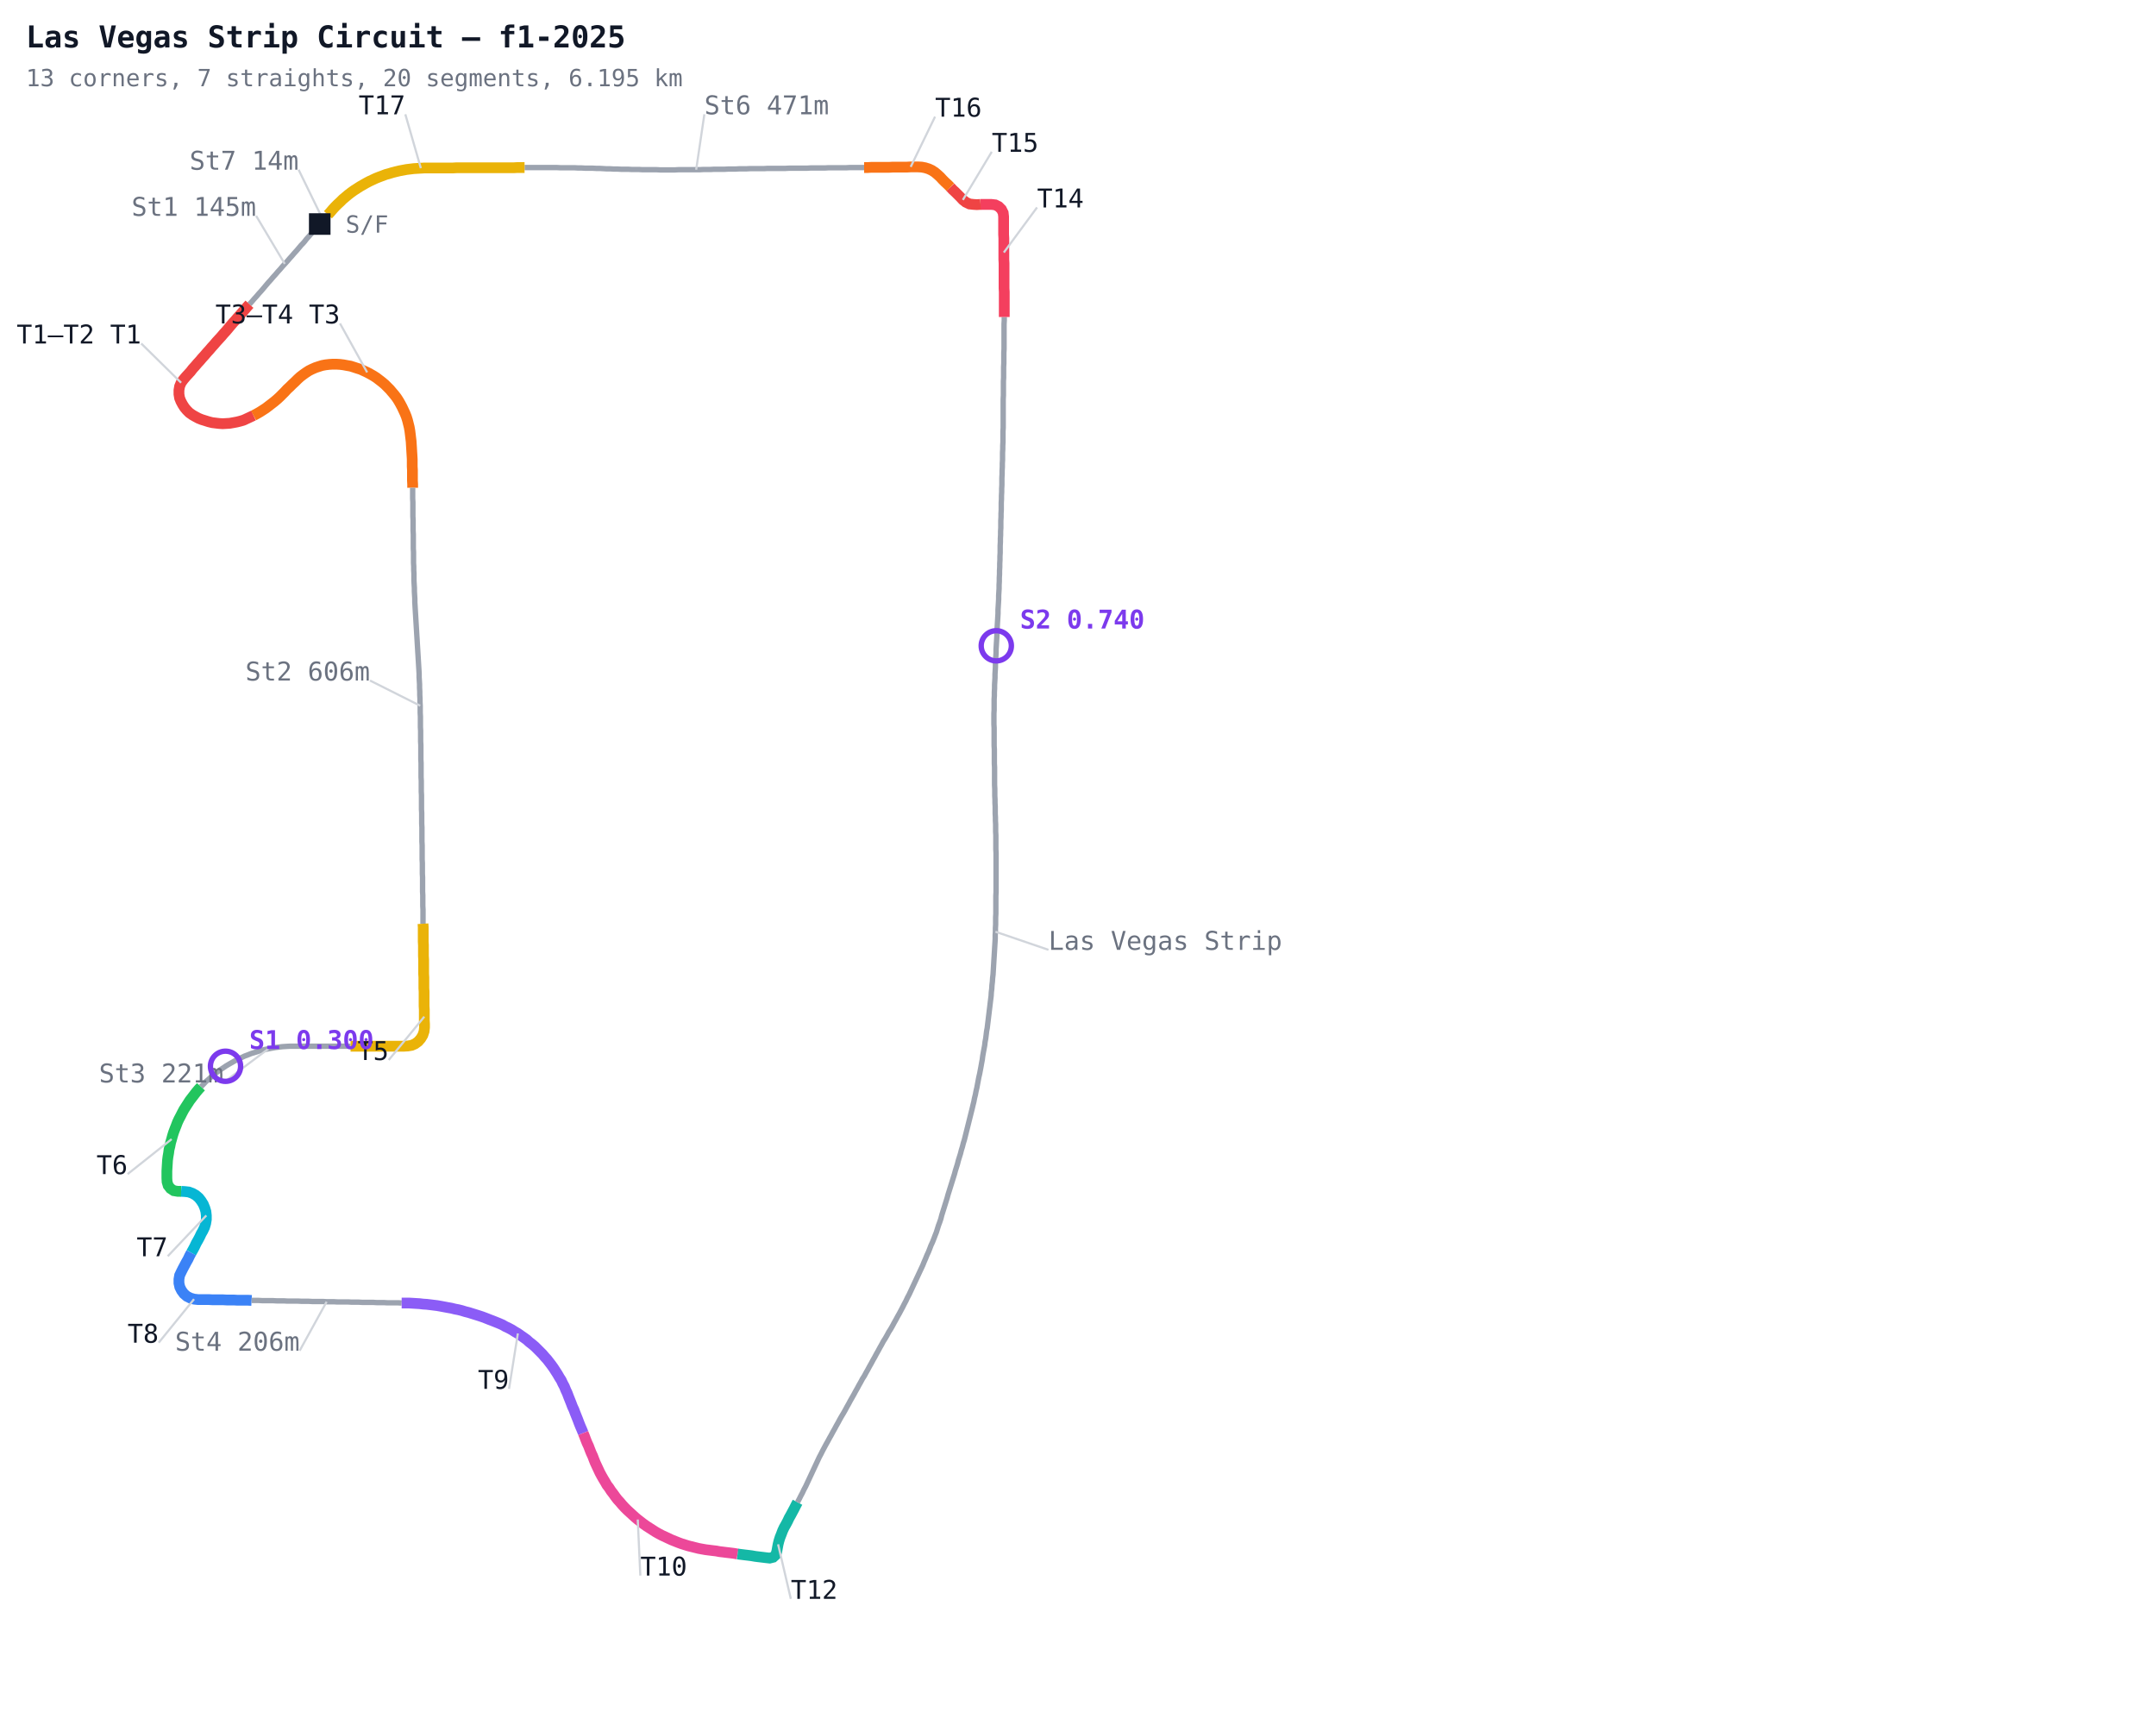
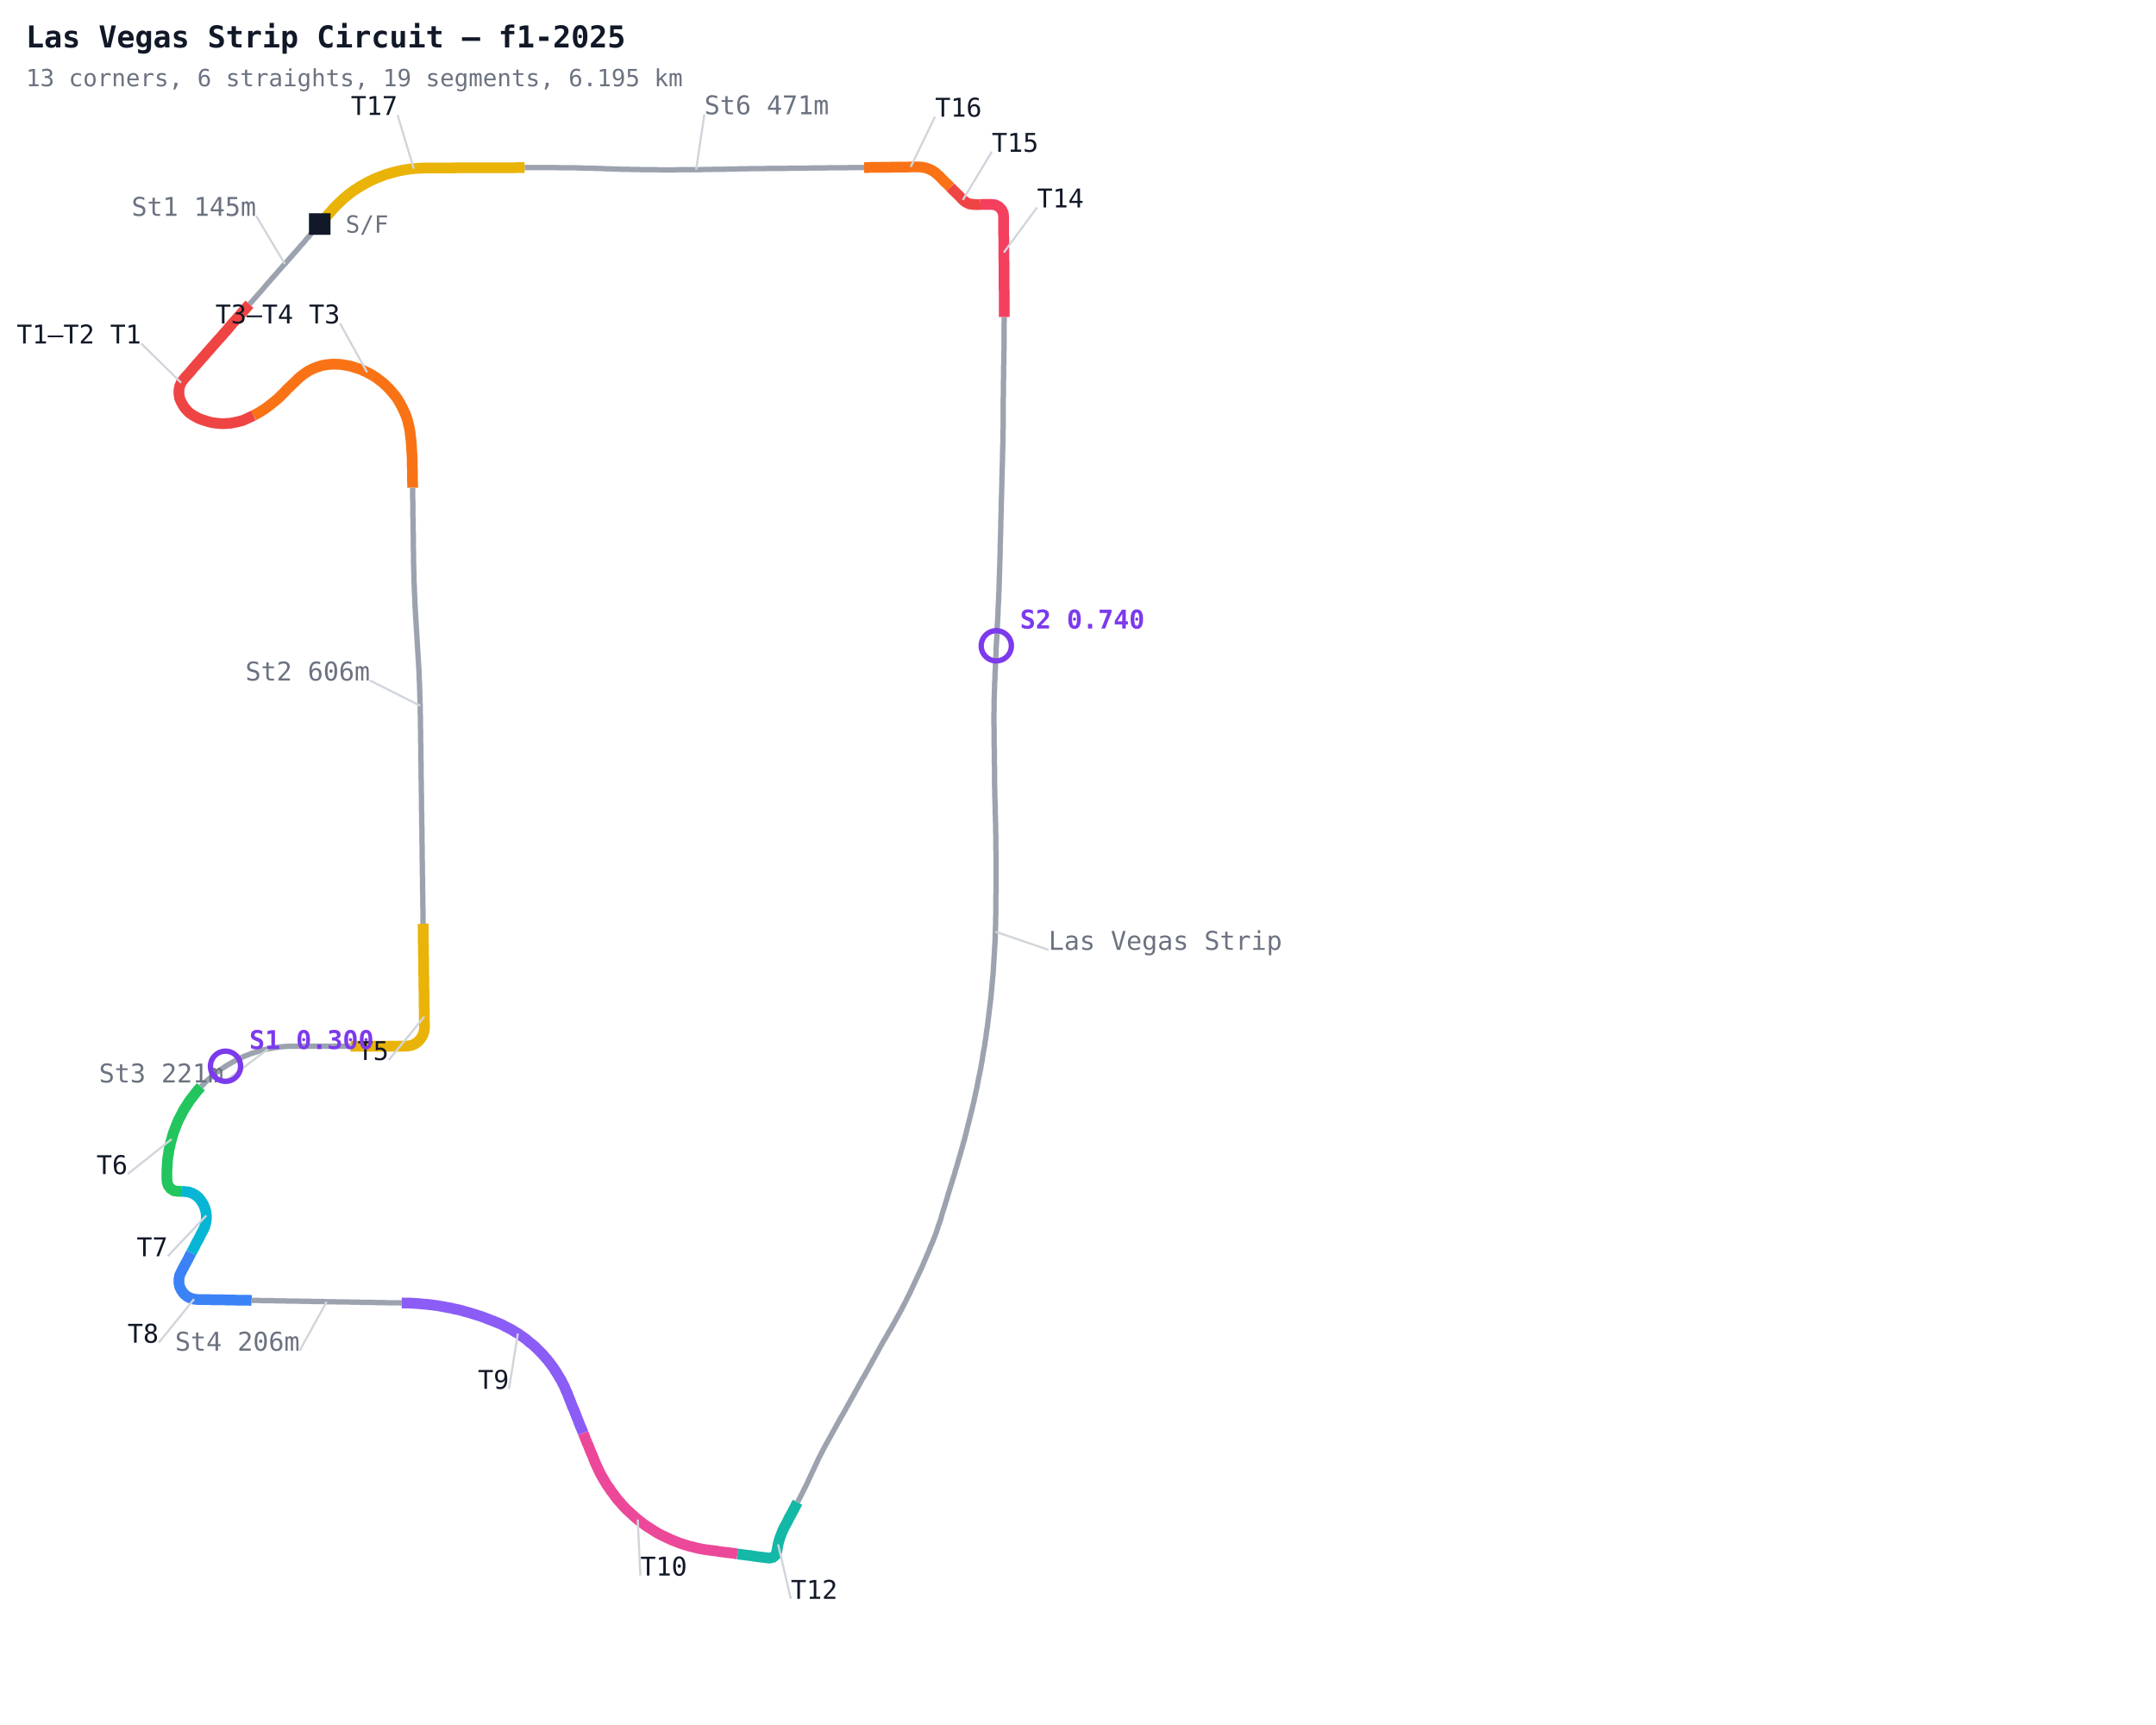
<svg xmlns="http://www.w3.org/2000/svg" width="1000" height="800" viewBox="0 0 1000 800">
  <defs>
    <style>
      .name { font-family: monospace; font-size: 12px; }
      .sector { font-family: monospace; font-size: 12px; fill: #7c3aed; font-weight: bold; }
      .title { font-family: monospace; font-size: 14px; fill: #111827; font-weight: bold; }
      .sub { font-family: monospace; font-size: 11px; fill: #6b7280; }
    </style>
  </defs>
  <rect width="1000" height="800" fill="#ffffff" />
  <polyline fill="none" stroke="#9ca3af" stroke-width="2.5" points="148.3,103.9 147.4,104.9 146.6,105.8 145.5,107.1 144.4,108.3 143.3,109.6 142.2,110.8 141.2,112.1 140.5,112.9 139.7,113.7 138.7,114.9 137.6,116.2 136.5,117.4 135.4,118.7 134.3,119.9 133.2,121.2 132.1,122.4 131.0,123.6 129.9,124.9 128.8,126.1 127.7,127.4 126.6,128.6 125.5,129.9 124.4,131.1 123.3,132.4 122.3,133.6 121.2,134.9 120.1,136.1 119.0,137.4 117.9,138.6 116.8,139.9 115.7,141.1" />
  <polyline fill="none" stroke="#ef4444" stroke-width="5" points="115.7,141.1 114.6,142.3 113.5,143.6 112.4,144.8 111.3,146.1 110.2,147.3 109.1,148.6 108.0,149.8 106.9,151.1 105.9,152.3 104.8,153.6 103.7,154.8 102.6,156.1 101.5,157.3 100.4,158.5 99.3,159.8 98.2,161.0 97.1,162.3 96.0,163.5 94.9,164.8 93.8,166.0 92.7,167.3 91.6,168.5 90.5,169.8 89.4,171.0 88.4,172.3 87.3,173.5 86.2,174.7 85.1,176.0 84.0,177.5 83.3,179.2 83.0,181.0 83.0,182.8 83.3,184.6 83.9,186.1 84.7,187.6 85.6,189.0 86.6,190.2 87.8,191.4 89.2,192.4 90.6,193.2 92.1,194.0 93.6,194.6 95.2,195.1 96.8,195.6 98.4,196.0 100.0,196.2 101.7,196.4 103.3,196.5 105.0,196.4 106.6,196.3 108.3,196.0 109.9,195.7 111.5,195.3 113.1,194.8 114.6,194.1 116.1,193.4 117.6,192.7" />
  <polyline fill="none" stroke="#f97316" stroke-width="5" points="117.6,192.7 119.1,191.9 120.5,191.1 121.9,190.2 123.3,189.3 124.6,188.3 125.9,187.3 127.2,186.3 128.5,185.2 129.7,184.1 130.9,182.9 132.1,181.7 133.2,180.5 134.4,179.4 135.6,178.2 136.8,177.1 138.0,175.9 139.2,174.8 140.5,173.8 141.9,172.8 143.3,171.9 144.7,171.2 146.3,170.5 147.8,170.0 149.4,169.5 151.0,169.2 152.7,169.0 154.3,168.9 156.0,168.9 157.7,169.0 159.3,169.2 160.9,169.5 162.6,169.8 164.2,170.3 165.7,170.8 167.3,171.3 168.8,172.0 170.3,172.7 171.8,173.5 173.2,174.3 174.6,175.2 175.9,176.2 177.2,177.2 178.5,178.3 179.7,179.5 180.8,180.6 181.9,181.9 183.0,183.2 184.0,184.5 184.9,185.9 185.7,187.3 186.5,188.8 187.2,190.3 187.9,191.8 188.5,193.3 189.0,194.9 189.4,196.5 189.8,198.1 190.1,199.8 190.3,201.4 190.5,203.1 190.7,204.7 190.8,206.4 190.9,208.0 191.0,209.7 191.1,211.3 191.2,213.0 191.2,214.6 191.2,216.3 191.3,218.0 191.3,219.6 191.3,221.3 191.3,222.9 191.4,224.6 191.4,226.2" />
  <polyline fill="none" stroke="#9ca3af" stroke-width="2.5" points="191.4,226.2 191.4,227.9 191.4,229.6 191.4,231.2 191.5,232.9 191.5,234.5 191.5,236.2 191.5,237.9 191.5,239.5 191.6,241.2 191.6,242.8 191.6,244.5 191.6,246.1 191.7,247.8 191.7,249.5 191.7,251.1 191.7,252.8 191.7,254.4 191.8,256.1 191.8,257.7 191.8,259.4 191.8,261.1 191.9,262.7 191.9,264.4 192.0,266.0 192.0,267.7 192.0,269.3 192.1,271.0 192.2,272.7 192.2,274.3 192.3,276.0 192.4,277.6 192.4,279.3 192.5,280.9 192.6,282.6 192.7,284.3 192.8,285.9 192.9,287.6 193.0,289.2 193.1,290.9 193.2,292.5 193.3,294.2 193.4,295.8 193.5,297.5 193.6,299.2 193.7,300.8 193.8,302.5 193.9,304.1 194.0,305.8 194.1,307.4 194.2,309.1 194.3,310.7 194.4,312.4 194.4,314.1 194.5,315.7 194.6,317.4 194.6,319.0 194.7,320.7 194.7,322.3 194.8,324.0 194.8,325.6 194.9,327.3 194.9,329.0 194.9,330.6 195.0,332.3 195.0,333.9 195.0,335.6 195.0,337.3 195.1,338.9 195.1,340.6 195.1,342.2 195.1,343.9 195.2,345.5 195.2,347.2 195.2,348.9 195.2,350.5 195.2,352.2 195.3,353.8 195.3,355.5 195.3,357.1 195.3,358.8 195.3,360.5 195.4,362.1 195.4,363.8 195.4,365.4 195.4,367.1 195.5,368.8 195.5,370.4 195.5,372.1 195.5,373.7 195.5,375.4 195.6,377.0 195.6,378.7 195.6,380.4 195.6,382.0 195.7,383.7 195.7,385.3 195.7,387.0 195.7,388.6 195.7,390.3 195.8,392.0 195.8,393.6 195.8,395.3 195.8,396.9 195.8,398.6 195.9,400.3 195.9,401.9 195.9,403.6 195.9,405.2 196.0,406.9 196.0,408.5 196.0,410.2 196.0,411.9 196.0,413.5 196.1,415.2 196.1,416.8 196.1,418.5 196.1,420.1 196.2,421.8 196.2,423.5 196.2,425.1 196.2,426.8 196.2,428.4" />
  <polyline fill="none" stroke="#eab308" stroke-width="5" points="196.2,428.4 196.3,430.1 196.3,431.8 196.3,433.4 196.3,435.1 196.3,436.7 196.4,438.4 196.4,440.0 196.4,441.7 196.4,443.4 196.5,445.0 196.5,446.7 196.5,448.3 196.5,450.0 196.5,451.7 196.6,453.3 196.6,455.0 196.6,456.6 196.6,458.3 196.7,459.9 196.7,461.6 196.7,463.3 196.7,464.9 196.7,466.6 196.8,468.2 196.8,469.9 196.8,471.5 196.8,473.2 196.9,474.9 196.9,476.5 196.7,478.3 196.1,480.1 195.2,481.6 194.0,483.0 192.5,484.1 190.9,484.8 189.1,485.1 187.4,485.2 185.8,485.2 184.1,485.2 182.5,485.2 180.8,485.2 179.1,485.2 177.5,485.2 175.8,485.2 174.2,485.2 172.5,485.2 170.8,485.2 169.2,485.2 167.5,485.2 165.9,485.2 164.2,485.2 162.6,485.2" />
  <polyline fill="none" stroke="#9ca3af" stroke-width="2.5" points="162.6,485.2 160.9,485.2 159.2,485.2 157.6,485.2 155.9,485.2 154.3,485.2 152.6,485.2 150.9,485.2 149.3,485.2 147.6,485.2 146.0,485.2 144.3,485.2 142.7,485.2 141.0,485.2 139.3,485.2 137.7,485.2 136.0,485.2 134.4,485.2 132.7,485.3 131.1,485.4 129.4,485.6 127.8,485.8 126.1,486.1 124.5,486.4 122.9,486.7 121.3,487.1 119.7,487.6 118.1,488.1 116.5,488.6 115.0,489.2 113.4,489.8 111.9,490.5 110.4,491.2 108.9,492.0 107.5,492.8 106.1,493.6 104.6,494.5 103.3,495.4 101.9,496.3 100.6,497.3 99.3,498.3 98.0,499.4 96.8,500.5 95.5,501.6 94.4,502.8 93.2,504.0" />
  <polyline fill="none" stroke="#22c55e" stroke-width="5" points="93.2,504.0 92.1,505.2 91.0,506.5 90.0,507.8 89.0,509.1 88.0,510.4 87.1,511.8 86.2,513.2 85.3,514.6 84.5,516.1 83.8,517.5 83.0,519.0 82.3,520.5 81.7,522.1 81.1,523.6 80.5,525.2 80.0,526.8 79.6,528.3 79.1,530.0 78.8,531.6 78.4,533.2 78.2,534.8 77.9,536.5 77.7,538.1 77.6,539.8 77.5,541.4 77.4,543.1 77.4,544.7 77.4,546.4 77.5,548.1 78.0,549.8 79.1,551.2 80.6,552.2 82.4,552.5 84.0,552.5" />
  <polyline fill="none" stroke="#06b6d4" stroke-width="5" points="84.0,552.5 85.7,552.6 87.5,552.8 89.2,553.4 90.8,554.3 92.2,555.5 93.3,556.9 94.3,558.5 95.0,560.2 95.5,561.9 95.7,563.7 95.7,565.6 95.4,567.4 94.9,569.1 94.1,570.8 93.3,572.2 92.6,573.7 91.8,575.2 91.0,576.6 90.3,578.1 89.5,579.6 88.7,581.0" />
  <polyline fill="none" stroke="#3b82f6" stroke-width="5" points="88.7,581.0 87.9,582.5 87.2,584.0 86.4,585.4 85.6,586.9 84.8,588.4 84.1,589.8 83.3,591.5 83.0,593.3 83.0,595.1 83.4,596.9 84.2,598.5 85.3,600.0 86.7,601.2 88.3,602.0 90.0,602.5 91.8,602.7 93.5,602.7 95.1,602.7 96.8,602.7 98.5,602.8 100.1,602.8 101.8,602.8 103.4,602.8 105.1,602.9 106.7,602.9 108.4,602.9 110.1,603.0 111.7,603.0 113.4,603.0 115.0,603.0 116.7,603.1" />
  <polyline fill="none" stroke="#9ca3af" stroke-width="2.5" points="116.7,603.1 118.4,603.1 120.0,603.1 121.7,603.2 123.3,603.2 125.0,603.2 126.6,603.2 128.3,603.3 130.0,603.3 131.6,603.3 133.3,603.4 134.9,603.4 136.6,603.4 138.2,603.4 139.9,603.5 141.6,603.5 143.2,603.5 144.9,603.6 146.5,603.6 148.2,603.6 149.9,603.6 151.5,603.7 153.2,603.7 154.8,603.7 156.5,603.8 158.1,603.8 159.8,603.8 161.5,603.8 163.1,603.9 164.8,603.9 166.4,603.9 168.1,604.0 169.7,604.0 171.4,604.0 173.1,604.0 174.7,604.1 176.4,604.1 178.0,604.1 179.7,604.2 181.3,604.2 183.0,604.2 184.7,604.2 186.3,604.3" />
  <polyline fill="none" stroke="#8b5cf6" stroke-width="5" points="186.3,604.3 188.0,604.3 189.6,604.3 191.3,604.4 192.9,604.5 194.6,604.6 196.3,604.8 197.9,604.9 199.6,605.1 201.2,605.3 202.8,605.5 204.5,605.8 206.1,606.1 207.7,606.4 209.4,606.7 211.0,607.1 212.6,607.4 214.2,607.8 215.8,608.3 217.4,608.7 219.0,609.2 220.6,609.7 222.2,610.2 223.7,610.7 225.3,611.3 226.8,611.9 228.4,612.5 229.9,613.1 231.4,613.7 233.0,614.4 234.4,615.2 235.9,615.9 237.4,616.7 238.8,617.6 240.2,618.4 241.6,619.4 242.9,620.3 244.3,621.3 245.5,622.4 246.8,623.4 248.1,624.5 249.3,625.7 250.4,626.8 251.6,628.0 252.7,629.3 253.8,630.5 254.8,631.8 255.8,633.1 256.8,634.5 257.7,635.9 258.6,637.3 259.4,638.7 260.3,640.1 261.0,641.6 261.8,643.1 262.4,644.6 263.1,646.1 263.7,647.7 264.3,649.2 264.9,650.7 265.5,652.3 266.2,653.8 266.8,655.4 267.4,656.9 268.0,658.4 268.6,660.0 269.2,661.5 269.9,663.1 270.5,664.6" />
  <polyline fill="none" stroke="#ec4899" stroke-width="5" points="270.5,664.6 271.1,666.1 271.7,667.7 272.3,669.2 273.0,670.7 273.6,672.3 274.2,673.8 274.9,675.3 275.5,676.9 276.1,678.4 276.8,679.9 277.5,681.4 278.2,682.9 279.0,684.4 279.8,685.8 280.7,687.3 281.5,688.7 282.5,690.0 283.4,691.4 284.4,692.7 285.4,694.1 286.4,695.4 287.5,696.6 288.6,697.9 289.7,699.1 290.9,700.3 292.1,701.4 293.3,702.5 294.5,703.6 295.8,704.7 297.1,705.7 298.4,706.7 299.8,707.7 301.2,708.6 302.6,709.5 304.0,710.4 305.4,711.2 306.9,712.0 308.4,712.7 309.9,713.4 311.4,714.1 312.9,714.7 314.4,715.3 316.0,715.9 317.6,716.4 319.2,716.9 320.8,717.3 322.4,717.7 324.0,718.1 325.6,718.4 327.3,718.7 328.9,718.9 330.5,719.1 332.2,719.3 333.8,719.6 335.5,719.8 337.1,720.0 338.8,720.2 340.4,720.4 342.1,720.7" />
  <polyline fill="none" stroke="#14b8a6" stroke-width="5" points="342.1,720.7 343.7,720.9 345.3,721.1 347.0,721.3 348.6,721.5 350.3,721.8 351.9,722.0 353.6,722.2 355.2,722.4 357.0,722.6 358.6,722.2 359.8,721.1 360.3,719.5 360.6,717.8 360.9,716.2 361.3,714.6 361.8,713.0 362.4,711.5 363.0,709.9 363.7,708.4 364.5,707.0 365.3,705.5 366.0,704.0 366.8,702.6 367.6,701.1 368.4,699.6 369.1,698.2 369.9,696.7" />
  <polyline fill="none" stroke="#9ca3af" stroke-width="2.5" points="369.9,696.7 370.7,695.2 371.4,693.8 372.2,692.3 372.9,690.8 373.7,689.3 374.4,687.8 375.1,686.3 375.8,684.8 376.5,683.3 377.2,681.8 377.9,680.3 378.6,678.8 379.3,677.3 380.0,675.8 380.8,674.3 381.5,672.9 382.3,671.4 383.1,669.9 383.9,668.5 384.7,667.0 385.5,665.6 386.3,664.1 387.1,662.7 387.9,661.2 388.7,659.8 389.5,658.3 390.3,656.9 391.2,655.4 392.0,654.0 392.8,652.5 393.6,651.1 394.4,649.6 395.2,648.2 396.0,646.8 396.8,645.3 397.6,643.9 398.4,642.4 399.2,641.0 400.0,639.5 400.9,638.1 401.7,636.6 402.5,635.2 403.3,633.7 404.1,632.3 404.9,630.8 405.7,629.4 406.5,627.9 407.3,626.5 408.1,625.0 408.9,623.6 409.7,622.1 410.6,620.7 411.4,619.3 412.2,617.8 413.1,616.4 413.9,615.0 414.7,613.5 415.5,612.1 416.3,610.6 417.1,609.2 417.9,607.7 418.7,606.2 419.4,604.8 420.2,603.3 420.9,601.8 421.7,600.3 422.4,598.8 423.1,597.3 423.8,595.8 424.5,594.3 425.2,592.8 425.9,591.3 426.6,589.8 427.3,588.3 428.0,586.8 428.6,585.3 429.3,583.7 429.9,582.2 430.6,580.7 431.2,579.2 431.8,577.6 432.5,576.1 433.1,574.6 433.7,573.0 434.3,571.5 434.8,569.9 435.3,568.3 435.9,566.7 436.4,565.2 436.8,563.6 437.3,562.0 437.8,560.4 438.3,558.8 438.8,557.2 439.3,555.6 439.7,554.1 440.2,552.5 440.7,550.9 441.2,549.3 441.7,547.7 442.2,546.1 442.7,544.5 443.1,543.0 443.6,541.4 444.1,539.8 444.5,538.2 445.0,536.6 445.5,535.0 445.9,533.4 446.4,531.8 446.8,530.2 447.3,528.6 447.7,527.0 448.1,525.4 448.5,523.8 448.9,522.2 449.3,520.6 449.7,519.0 450.1,517.4 450.5,515.8 450.9,514.2 451.3,512.5 451.7,510.9 452.0,509.3 452.4,507.7 452.7,506.1 453.1,504.4 453.4,502.8 453.7,501.2 454.0,499.6 454.4,497.9 454.7,496.3 455.0,494.7 455.3,493.0 455.6,491.4 455.8,489.8 456.1,488.1 456.4,486.5 456.7,484.9 456.9,483.2 457.2,481.6 457.4,480.0 457.6,478.3 457.9,476.7 458.1,475.0 458.3,473.4 458.5,471.7 458.7,470.1 458.9,468.4 459.1,466.8 459.3,465.1 459.5,463.5 459.7,461.9 459.8,460.2 460.0,458.6 460.1,456.9 460.3,455.2 460.4,453.6 460.6,451.9 460.7,450.3 460.8,448.6 460.9,447.0 461.0,445.3 461.1,443.7 461.2,442.0 461.3,440.4 461.4,438.7 461.5,437.1 461.6,435.4 461.6,433.7 461.7,432.1 461.7,430.4 461.8,428.8 461.8,427.1 461.8,425.5 461.9,423.8 461.9,422.1 461.9,420.5 461.9,418.8 461.9,417.2 461.9,415.5 462.0,413.8 462.0,412.2 462.0,410.5 462.0,408.9 462.0,407.2 462.0,405.6 462.0,403.9 462.0,402.2 462.0,400.6 462.0,398.9 462.0,397.3 462.0,395.6 461.9,393.9 461.9,392.3 461.9,390.6 461.9,389.0 461.9,387.3 461.8,385.7 461.8,384.0 461.8,382.3 461.7,380.7 461.7,379.0 461.6,377.4 461.6,375.7 461.6,374.1 461.5,372.4 461.5,370.7 461.4,369.1 461.4,367.4 461.4,365.8 461.3,364.1 461.3,362.5 461.3,360.8 461.3,359.1 461.3,357.5 461.3,355.8 461.2,354.2 461.2,352.5 461.2,350.8 461.2,349.2 461.2,347.5 461.1,345.9 461.1,344.2 461.1,342.6 461.1,340.9 461.1,339.2 461.1,337.6 461.0,335.9 461.0,334.3 461.0,332.6 461.0,330.9 461.1,329.3 461.1,327.6 461.1,326.0 461.1,324.3 461.2,322.7 461.2,321.0 461.3,319.3 461.3,317.7 461.4,316.0 461.5,314.4 461.5,312.7 461.6,311.1 461.7,309.4 461.7,307.7 461.8,306.1 461.9,304.4 462.0,302.8 462.0,301.1 462.1,299.5 462.2,297.8 462.3,296.2 462.4,294.5 462.4,292.8 462.5,291.2 462.6,289.5 462.7,287.9 462.8,286.2 462.9,284.6 462.9,282.9 463.0,281.2 463.1,279.6 463.2,277.9 463.2,276.3 463.3,274.6 463.4,273.0 463.4,271.3 463.5,269.6 463.5,268.0 463.6,266.3 463.6,264.7 463.7,263.0 463.7,261.4 463.8,259.7 463.8,258.0 463.9,256.4 463.9,254.7 463.9,253.1 464.0,251.4 464.0,249.8 464.1,248.1 464.1,246.4 464.2,244.8 464.2,243.1 464.2,241.5 464.3,239.8 464.3,238.2 464.4,236.5 464.4,234.8 464.4,233.2 464.5,231.5 464.5,229.9 464.6,228.2 464.6,226.6 464.7,224.9 464.7,223.2 464.7,221.6 464.8,219.9 464.8,218.3 464.9,216.6 464.9,214.9 465.0,213.3 465.0,211.6 465.0,210.0 465.1,208.3 465.1,206.7 465.2,205.0 465.2,203.3 465.2,201.7 465.2,200.0 465.3,198.4 465.3,196.7 465.3,195.1 465.3,193.4 465.3,191.7 465.3,190.1 465.3,188.4 465.3,186.8 465.3,185.1 465.4,183.4 465.4,181.8 465.4,180.1 465.4,178.5 465.4,176.8 465.5,175.2 465.5,173.5 465.5,171.8 465.5,170.2 465.6,168.5 465.6,166.9 465.6,165.2 465.6,163.6 465.7,161.9 465.7,160.2 465.7,158.6 465.7,156.9 465.7,155.3 465.7,153.6 465.7,151.9 465.7,150.3 465.8,148.6 465.8,147.0" />
  <polyline fill="none" stroke="#f43f5e" stroke-width="5" points="465.8,147.0 465.8,145.3 465.8,143.7 465.8,142.0 465.8,140.3 465.8,138.7 465.8,137.0 465.8,135.4 465.7,133.7 465.7,132.0 465.7,130.4 465.7,128.7 465.7,127.1 465.7,125.4 465.7,123.8 465.7,122.1 465.6,120.4 465.6,118.8 465.6,117.1 465.6,115.5 465.6,113.8 465.6,112.2 465.6,110.5 465.5,108.8 465.5,107.2 465.5,105.5 465.5,103.9 465.5,102.2 465.5,100.5 465.3,98.7 464.5,97.1 463.2,95.8 461.6,95.0 459.8,94.8 458.1,94.8 456.5,94.8 454.8,94.8" />
  <polyline fill="none" stroke="#ef4444" stroke-width="5" points="454.8,94.8 453.1,94.9 451.5,94.8 449.7,94.6 448.0,93.8 446.6,92.7 445.5,91.5 444.3,90.3 443.1,89.1 441.9,88.0 440.8,86.8" />
  <polyline fill="none" stroke="#f97316" stroke-width="5" points="440.8,86.8 439.6,85.6 438.4,84.5 437.2,83.3 436.1,82.1 434.9,81.0 433.6,79.9 432.2,79.0 430.7,78.3 429.1,77.8 427.5,77.5 425.7,77.4 424.0,77.4 422.4,77.4 420.7,77.5 419.0,77.5 417.4,77.5 415.7,77.5 414.1,77.5 412.4,77.6 410.8,77.6 409.1,77.6 407.4,77.6 405.8,77.6 404.1,77.6 402.5,77.7 400.8,77.7" />
  <polyline fill="none" stroke="#9ca3af" stroke-width="2.5" points="400.8,77.7 399.1,77.7 397.5,77.7 395.8,77.7 394.2,77.7 392.5,77.8 390.9,77.8 389.2,77.8 387.5,77.8 385.9,77.8 384.2,77.8 382.6,77.9 380.9,77.9 379.3,77.9 377.6,77.9 375.9,77.9 374.3,78.0 372.6,78.0 371.0,78.0 369.3,78.0 367.6,78.0 366.0,78.0 364.3,78.1 362.7,78.1 361.0,78.1 359.4,78.1 357.7,78.1 356.0,78.1 354.4,78.2 352.7,78.2 351.1,78.2 349.4,78.2 347.8,78.2 346.1,78.3 344.4,78.3 342.8,78.3 341.1,78.4 339.5,78.4 337.8,78.4 336.1,78.5 334.5,78.5 332.8,78.5 331.2,78.5 329.5,78.6 327.9,78.6 326.2,78.6 324.5,78.7 322.9,78.7 321.2,78.7 319.6,78.7 317.9,78.7 316.3,78.7 314.6,78.7 312.9,78.8 311.3,78.8 309.6,78.8 308.0,78.8 306.3,78.8 304.6,78.7 303.0,78.7 301.3,78.7 299.7,78.7 298.0,78.7 296.4,78.6 294.7,78.6 293.0,78.6 291.4,78.5 289.7,78.5 288.1,78.5 286.4,78.4 284.7,78.4 283.1,78.3 281.4,78.3 279.8,78.2 278.1,78.1 276.5,78.1 274.8,78.0 273.1,78.0 271.5,78.0 269.8,77.9 268.2,77.9 266.5,77.8 264.9,77.8 263.2,77.8 261.5,77.8 259.9,77.8 258.2,77.7 256.6,77.7 254.9,77.7 253.3,77.7 251.6,77.7 249.9,77.7 248.3,77.7 246.6,77.7 245.0,77.7 243.3,77.7" />
-   <polyline fill="none" stroke="#eab308" stroke-width="5" points="243.3,77.7 241.6,77.7 240.0,77.7 238.3,77.8 236.7,77.8 235.0,77.8 233.4,77.8 231.7,77.8 230.0,77.8 228.4,77.8 226.7,77.8 225.1,77.8 223.4,77.8 221.7,77.8 220.1,77.8 218.4,77.8 216.8,77.8 215.1,77.8 213.5,77.8 211.8,77.8 210.1,77.9 208.5,77.9 206.8,77.9 205.2,77.9 203.5,77.9 201.9,77.9 200.2,77.9 198.5,77.9 196.9,77.9 195.2,78.0 193.6,78.1 191.9,78.2 190.3,78.4 188.6,78.6 187.0,78.9 185.4,79.2 183.7,79.6 182.1,80.0 180.5,80.5 179.0,80.9 177.4,81.5 175.8,82.1 174.3,82.7 172.8,83.4 171.3,84.1 169.8,84.9 168.4,85.7 167.0,86.5 165.6,87.4 164.2,88.3 162.8,89.3 161.5,90.3 160.2,91.4 159.0,92.4 157.8,93.6 156.6,94.7 155.4,95.9 154.3,97.1 153.2,98.4 152.1,99.6" />
-   <polyline fill="none" stroke="#9ca3af" stroke-width="2.5" points="152.1,99.6 151.0,100.9 149.9,102.1 149.1,103.0" />
+   <polyline fill="none" stroke="#eab308" stroke-width="5" points="243.3,77.7 241.6,77.7 240.0,77.7 238.3,77.8 236.7,77.8 235.0,77.8 233.4,77.8 231.7,77.8 230.0,77.8 228.4,77.8 226.7,77.8 225.1,77.8 223.4,77.8 221.7,77.8 220.1,77.8 218.4,77.8 216.8,77.8 215.1,77.8 213.5,77.8 211.8,77.8 210.1,77.9 208.5,77.9 206.8,77.9 205.2,77.9 203.5,77.9 201.9,77.9 200.2,77.9 198.5,77.9 196.9,77.9 195.2,78.0 193.6,78.1 191.9,78.2 190.3,78.4 188.6,78.6 187.0,78.9 185.4,79.2 183.7,79.6 182.1,80.0 180.5,80.5 179.0,80.9 177.4,81.5 175.8,82.1 174.3,82.7 172.8,83.4 171.3,84.1 169.8,84.9 168.4,85.7 167.0,86.5 165.6,87.4 164.2,88.3 162.8,89.3 161.5,90.3 160.2,91.4 159.0,92.4 157.8,93.6 156.6,94.7 155.4,95.9 154.3,97.1 153.2,98.4 152.1,99.6 151.0,100.9 149.9,102.1 149.1,103.0" />
  <line x1="132.1" y1="122.4" x2="118.8" y2="100.1" stroke="#d1d5db" stroke-width="1" />
  <text x="118.8" y="100.1" text-anchor="end" class="name" fill="#6b7280">St1 145m</text>
  <line x1="84.0" y1="177.5" x2="65.5" y2="159.3" stroke="#d1d5db" stroke-width="1" />
  <text x="65.5" y="159.3" text-anchor="end" class="name" fill="#111827">T1–T2 T1</text>
  <line x1="170.3" y1="172.7" x2="157.7" y2="150.0" stroke="#d1d5db" stroke-width="1" />
  <text x="157.7" y="150.0" text-anchor="end" class="name" fill="#111827">T3–T4 T3</text>
  <line x1="194.9" y1="327.3" x2="171.6" y2="315.6" stroke="#d1d5db" stroke-width="1" />
  <text x="171.6" y="315.6" text-anchor="end" class="name" fill="#6b7280">St2 606m</text>
  <line x1="196.8" y1="471.5" x2="180.3" y2="491.6" stroke="#d1d5db" stroke-width="1" />
  <text x="180.3" y="491.6" text-anchor="end" class="name" fill="#111827">T5</text>
  <line x1="124.5" y1="486.4" x2="103.7" y2="502.0" stroke="#d1d5db" stroke-width="1" />
  <text x="103.7" y="502.0" text-anchor="end" class="name" fill="#6b7280">St3 221m</text>
  <line x1="79.6" y1="528.3" x2="59.2" y2="544.5" stroke="#d1d5db" stroke-width="1" />
  <text x="59.2" y="544.5" text-anchor="end" class="name" fill="#111827">T6</text>
  <line x1="95.7" y1="563.7" x2="77.8" y2="582.6" stroke="#d1d5db" stroke-width="1" />
  <text x="77.8" y="582.6" text-anchor="end" class="name" fill="#111827">T7</text>
  <line x1="90.0" y1="602.5" x2="73.6" y2="622.7" stroke="#d1d5db" stroke-width="1" />
  <text x="73.6" y="622.7" text-anchor="end" class="name" fill="#111827">T8</text>
  <line x1="151.5" y1="603.7" x2="139.0" y2="626.4" stroke="#d1d5db" stroke-width="1" />
  <text x="139.0" y="626.4" text-anchor="end" class="name" fill="#6b7280">St4 206m</text>
  <line x1="240.2" y1="618.4" x2="236.1" y2="644.1" stroke="#d1d5db" stroke-width="1" />
  <text x="236.1" y="644.1" text-anchor="end" class="name" fill="#111827">T9</text>
  <line x1="295.8" y1="704.7" x2="297.0" y2="730.7" stroke="#d1d5db" stroke-width="1" />
  <text x="297.0" y="730.7" text-anchor="start" class="name" fill="#111827">T10</text>
  <line x1="360.9" y1="716.2" x2="366.8" y2="741.5" stroke="#d1d5db" stroke-width="1" />
  <text x="366.8" y="741.5" text-anchor="start" class="name" fill="#111827">T12</text>
  <line x1="461.7" y1="432.1" x2="486.3" y2="440.5" stroke="#d1d5db" stroke-width="1" />
  <text x="486.3" y="440.5" text-anchor="start" class="name" fill="#6b7280">Las Vegas Strip</text>
  <line x1="465.6" y1="117.1" x2="481.0" y2="96.2" stroke="#d1d5db" stroke-width="1" />
  <text x="481.0" y="96.2" text-anchor="start" class="name" fill="#111827">T14</text>
  <line x1="446.6" y1="92.7" x2="460.0" y2="70.4" stroke="#d1d5db" stroke-width="1" />
  <text x="460.0" y="70.4" text-anchor="start" class="name" fill="#111827">T15</text>
  <line x1="422.4" y1="77.4" x2="433.7" y2="54.1" stroke="#d1d5db" stroke-width="1" />
  <text x="433.7" y="54.1" text-anchor="start" class="name" fill="#111827">T16</text>
  <line x1="322.9" y1="78.7" x2="326.7" y2="53.0" stroke="#d1d5db" stroke-width="1" />
  <text x="326.7" y="53.0" text-anchor="start" class="name" fill="#6b7280">St6 471m</text>
-   <line x1="195.2" y1="78.0" x2="188.0" y2="53.0" stroke="#d1d5db" stroke-width="1" />
-   <text x="188.0" y="53.0" text-anchor="end" class="name" fill="#111827">T17</text>
-   <line x1="149.9" y1="102.1" x2="138.5" y2="78.7" stroke="#d1d5db" stroke-width="1" />
-   <text x="138.5" y="78.7" text-anchor="end" class="name" fill="#6b7280">St7 14m</text>
+   <line x1="191.9" y1="78.2" x2="184.4" y2="53.3" stroke="#d1d5db" stroke-width="1" />
+   <text x="184.4" y="53.3" text-anchor="end" class="name" fill="#111827">T17</text>
  <circle cx="104.6" cy="494.5" r="7" fill="none" stroke="#7c3aed" stroke-width="2.5" />
  <text x="115.6" y="486.5" class="sector">S1 0.300</text>
  <circle cx="462.1" cy="299.5" r="7" fill="none" stroke="#7c3aed" stroke-width="2.5" />
  <text x="473.1" y="291.5" class="sector">S2 0.740</text>
  <rect x="143.3" y="98.9" width="10" height="10" fill="#111827" />
  <text x="160.3" y="107.9" class="sub">S/F</text>
  <text class="title" x="12" y="22">Las Vegas Strip Circuit — f1-2025</text>
-   <text class="sub" x="12" y="40">13 corners, 7 straights, 20 segments, 6.195 km</text>
+   <text class="sub" x="12" y="40">13 corners, 6 straights, 19 segments, 6.195 km</text>
</svg>
